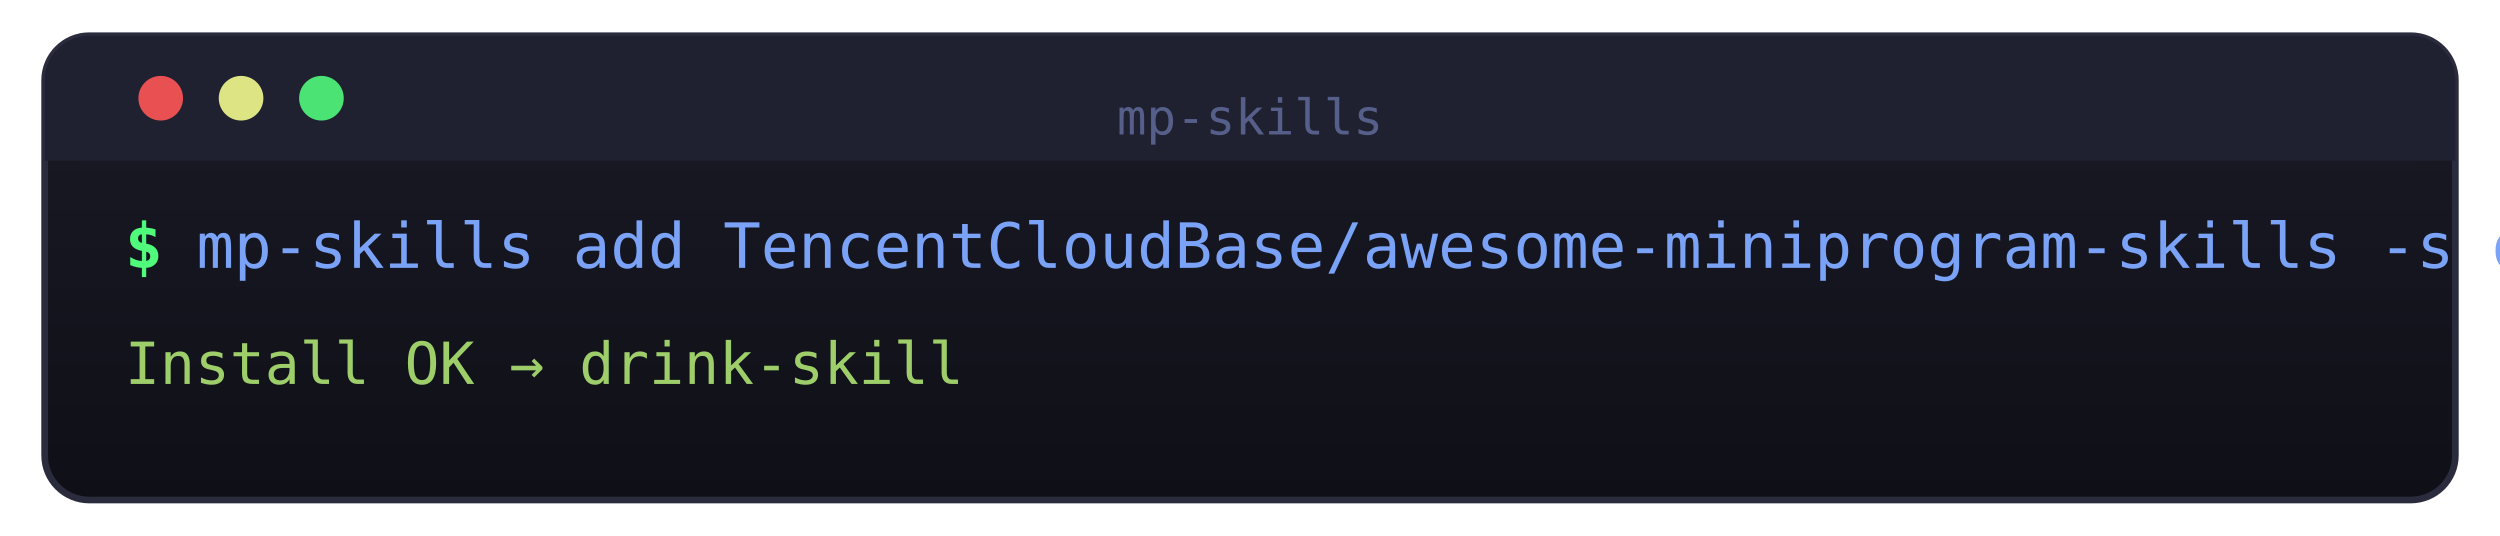
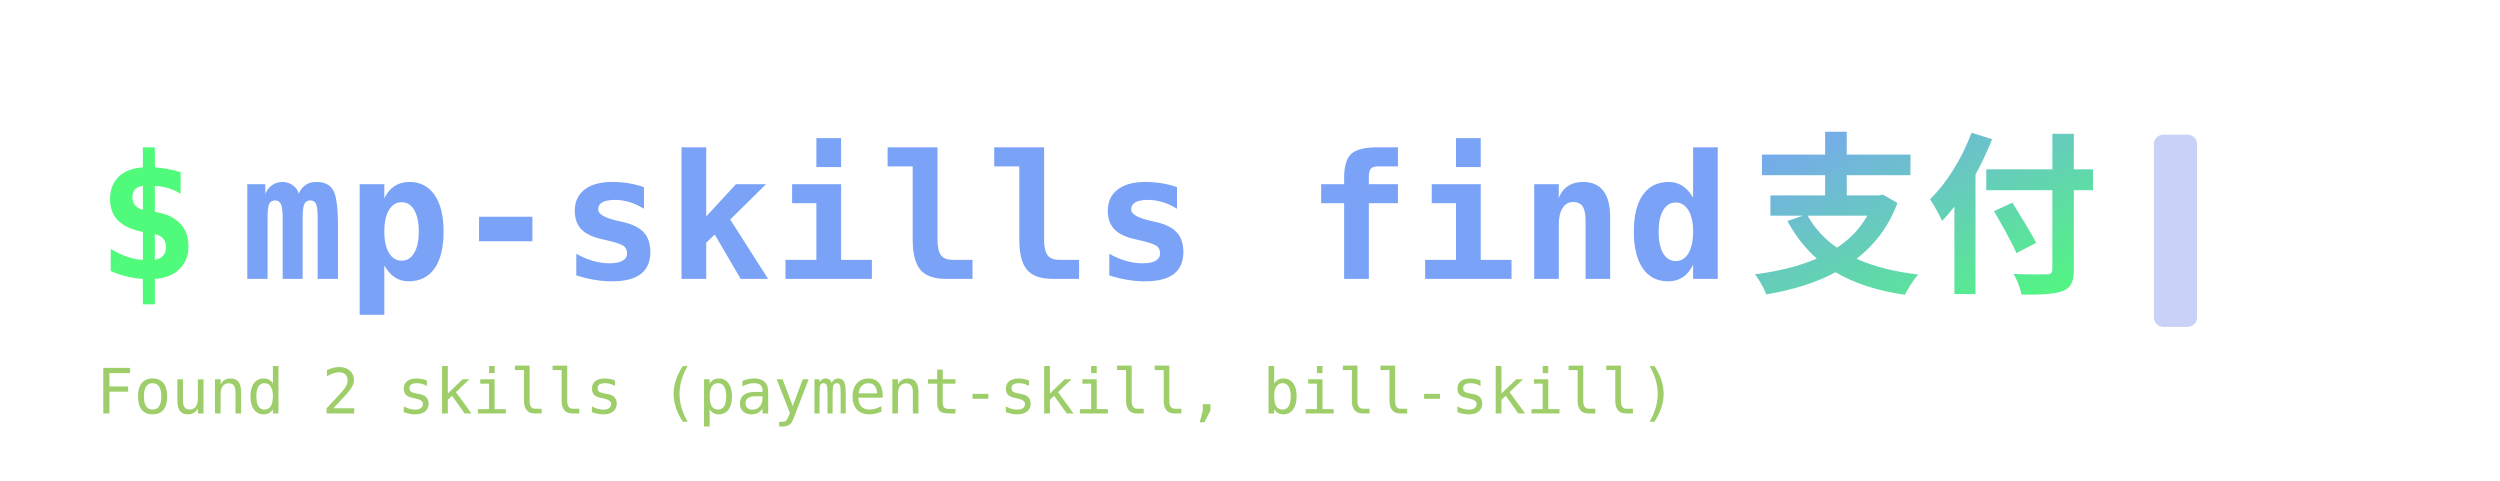
- <svg xmlns="http://www.w3.org/2000/svg" viewBox="0 0 560 120" width="560" height="120">
+ <svg xmlns="http://www.w3.org/2000/svg" viewBox="0 0 520 100" width="520" height="100">
  <defs>
-     <linearGradient id="bg" x1="0" y1="0" x2="0" y2="1">
-       <stop offset="0%" stop-color="#1a1b26" />
-       <stop offset="100%" stop-color="#0f0f17" />
-     </linearGradient>
-     <linearGradient id="glow" x1="0" y1="0" x2="1" y2="1">
+     <linearGradient id="txtGlow" x1="0" y1="0" x2="1" y2="1">
      <stop offset="0%" stop-color="#7aa2f7" />
-       <stop offset="100%" stop-color="#bb9af7" />
+       <stop offset="100%" stop-color="#50fa7b" />
    </linearGradient>
  </defs>
-   <rect x="10" y="8" width="540" height="104" rx="10" fill="url(#bg)" stroke="#2a2b3d" stroke-width="1.5" />
-   <rect x="10" y="8" width="540" height="28" rx="10" fill="#1f2030" />
-   <rect x="10" y="26" width="540" height="10" fill="#1f2030" />
-   <circle cx="36" cy="22" r="5" fill="#ff5555" opacity="0.9" />
-   <circle cx="54" cy="22" r="5" fill="#f1fa8c" opacity="0.9" />
-   <circle cx="72" cy="22" r="5" fill="#50fa7b" opacity="0.9" />
-   <text x="280" y="27" font-family="'SF Mono', 'JetBrains Mono', 'Cascadia Code', 'Fira Code', monospace" font-size="11" fill="#565f89" text-anchor="middle" dominant-baseline="middle">mp-skills</text>
-   <text x="28" y="60" font-family="'SF Mono', 'JetBrains Mono', 'Cascadia Code', 'Fira Code', monospace" font-size="14" fill="#50fa7b" font-weight="bold">$</text>
-   <text x="44" y="60" font-family="'SF Mono', 'JetBrains Mono', 'Cascadia Code', 'Fira Code', monospace" font-size="14" fill="#7aa2f7">mp-skills add TencentCloudBase/awesome-miniprogram-skills -s drink-skill</text>
-   <text x="28" y="86" font-family="'SF Mono', 'JetBrains Mono', 'Cascadia Code', 'Fira Code', monospace" font-size="13" fill="#9ece6a">  Install OK → drink-skill</text>
-   <line x1="10" y1="112" x2="550" y2="112" stroke="url(#glow)" stroke-width="1" opacity="0.3" />
+   <text x="20" y="58" font-family="'JetBrains Mono', 'Fira Code', 'Cascadia Code', 'SF Mono', monospace" font-size="36" fill="#50fa7b" font-weight="bold">$</text>
+   <text x="50" y="58" font-family="'JetBrains Mono', 'Fira Code', 'Cascadia Code', 'SF Mono', monospace" font-size="36" fill="#7aa2f7" font-weight="700" letter-spacing="0.5">mp-skills find</text>
+   <text x="364" y="58" font-family="'JetBrains Mono', 'Fira Code', 'Cascadia Code', 'SF Mono', monospace" font-size="36" fill="url(#txtGlow)" font-weight="700" letter-spacing="0.5">支付</text>
+   <rect x="448" y="28" width="9" height="40" rx="2" fill="#c0caf5" opacity="0.85">
+     <animate attributeName="opacity" values="0.85;0.08;0.85" dur="1.2s" repeatCount="indefinite" />
+   </rect>
+   <text x="20" y="86" font-family="'JetBrains Mono', 'Fira Code', 'Cascadia Code', 'SF Mono', monospace" font-size="13" fill="#9ece6a">  Found 2 skills (payment-skill, bill-skill)</text>
</svg>
